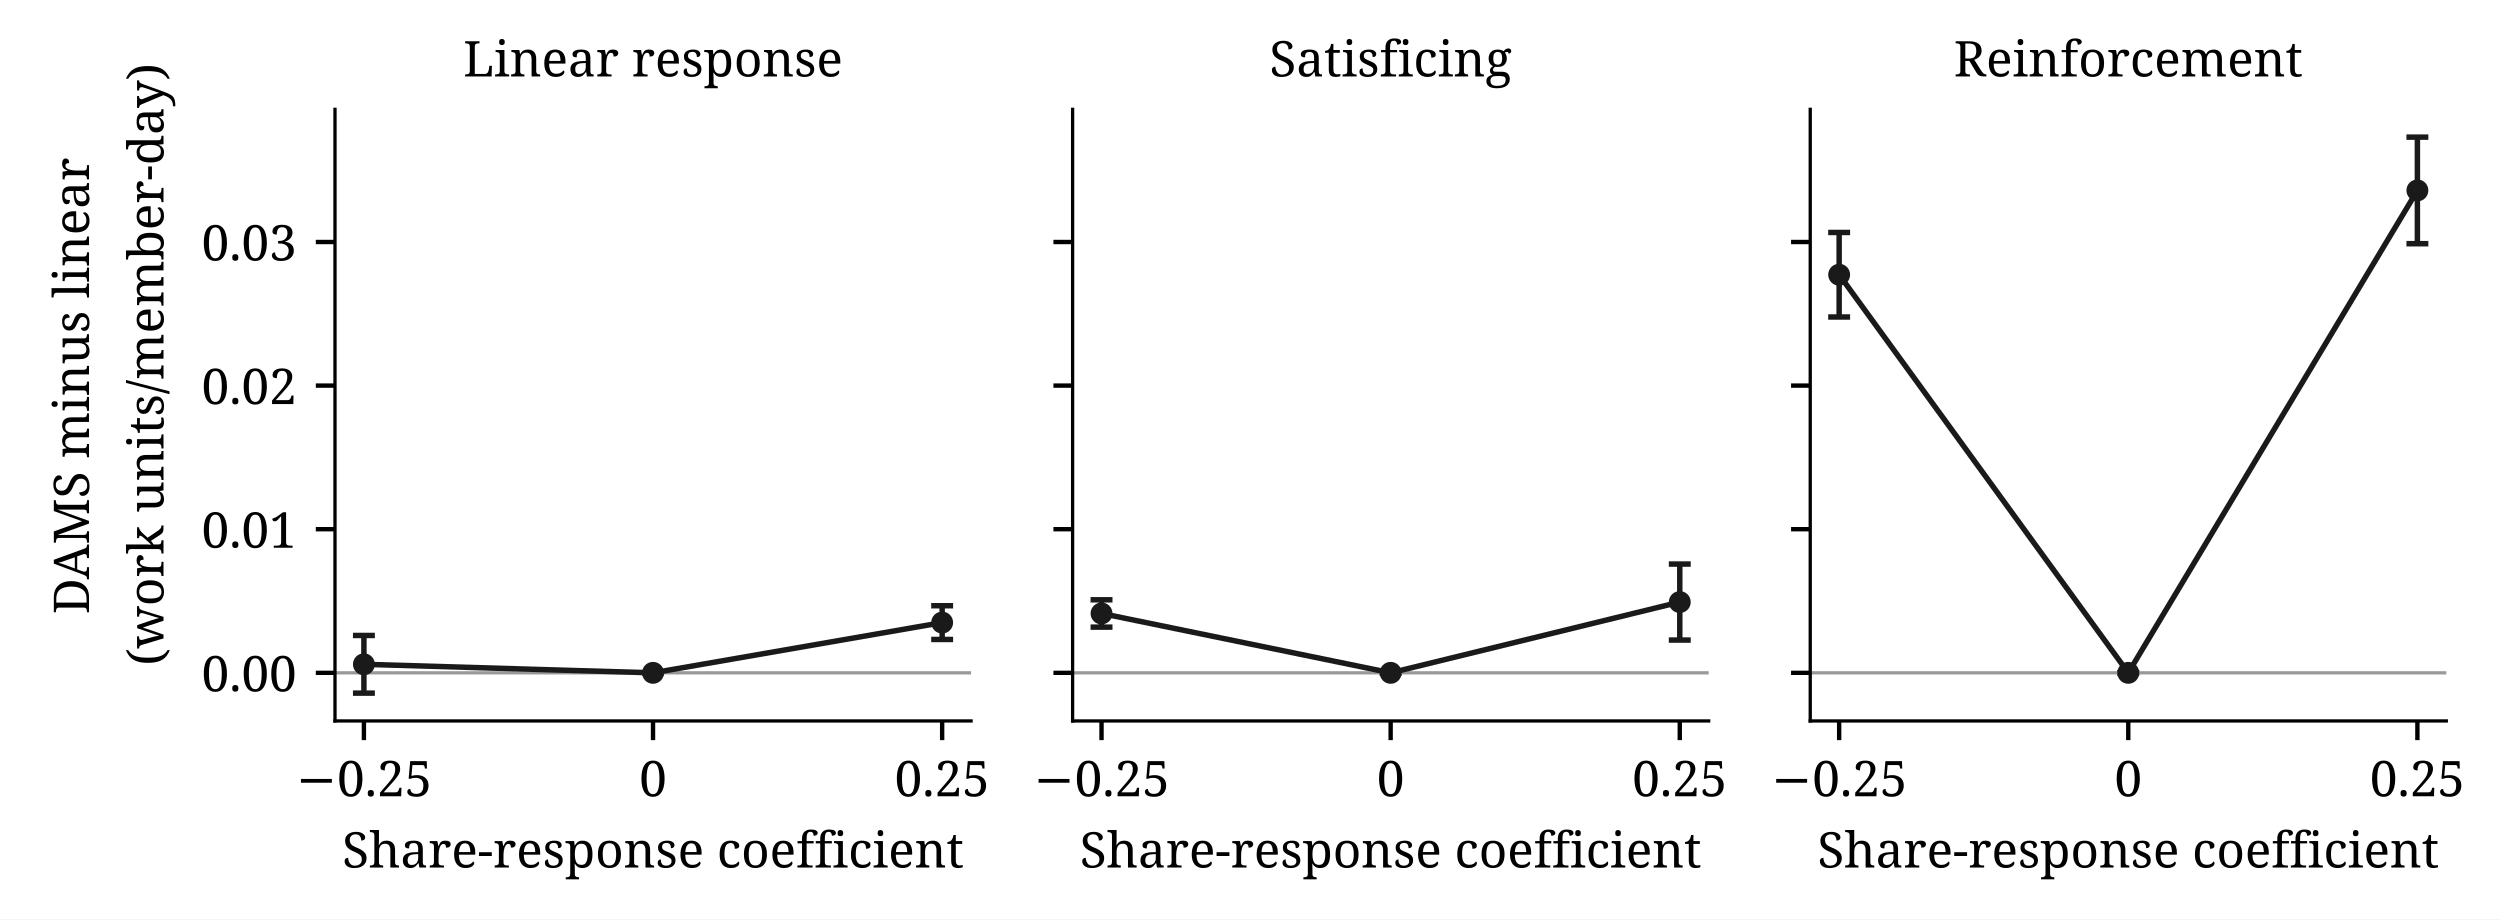
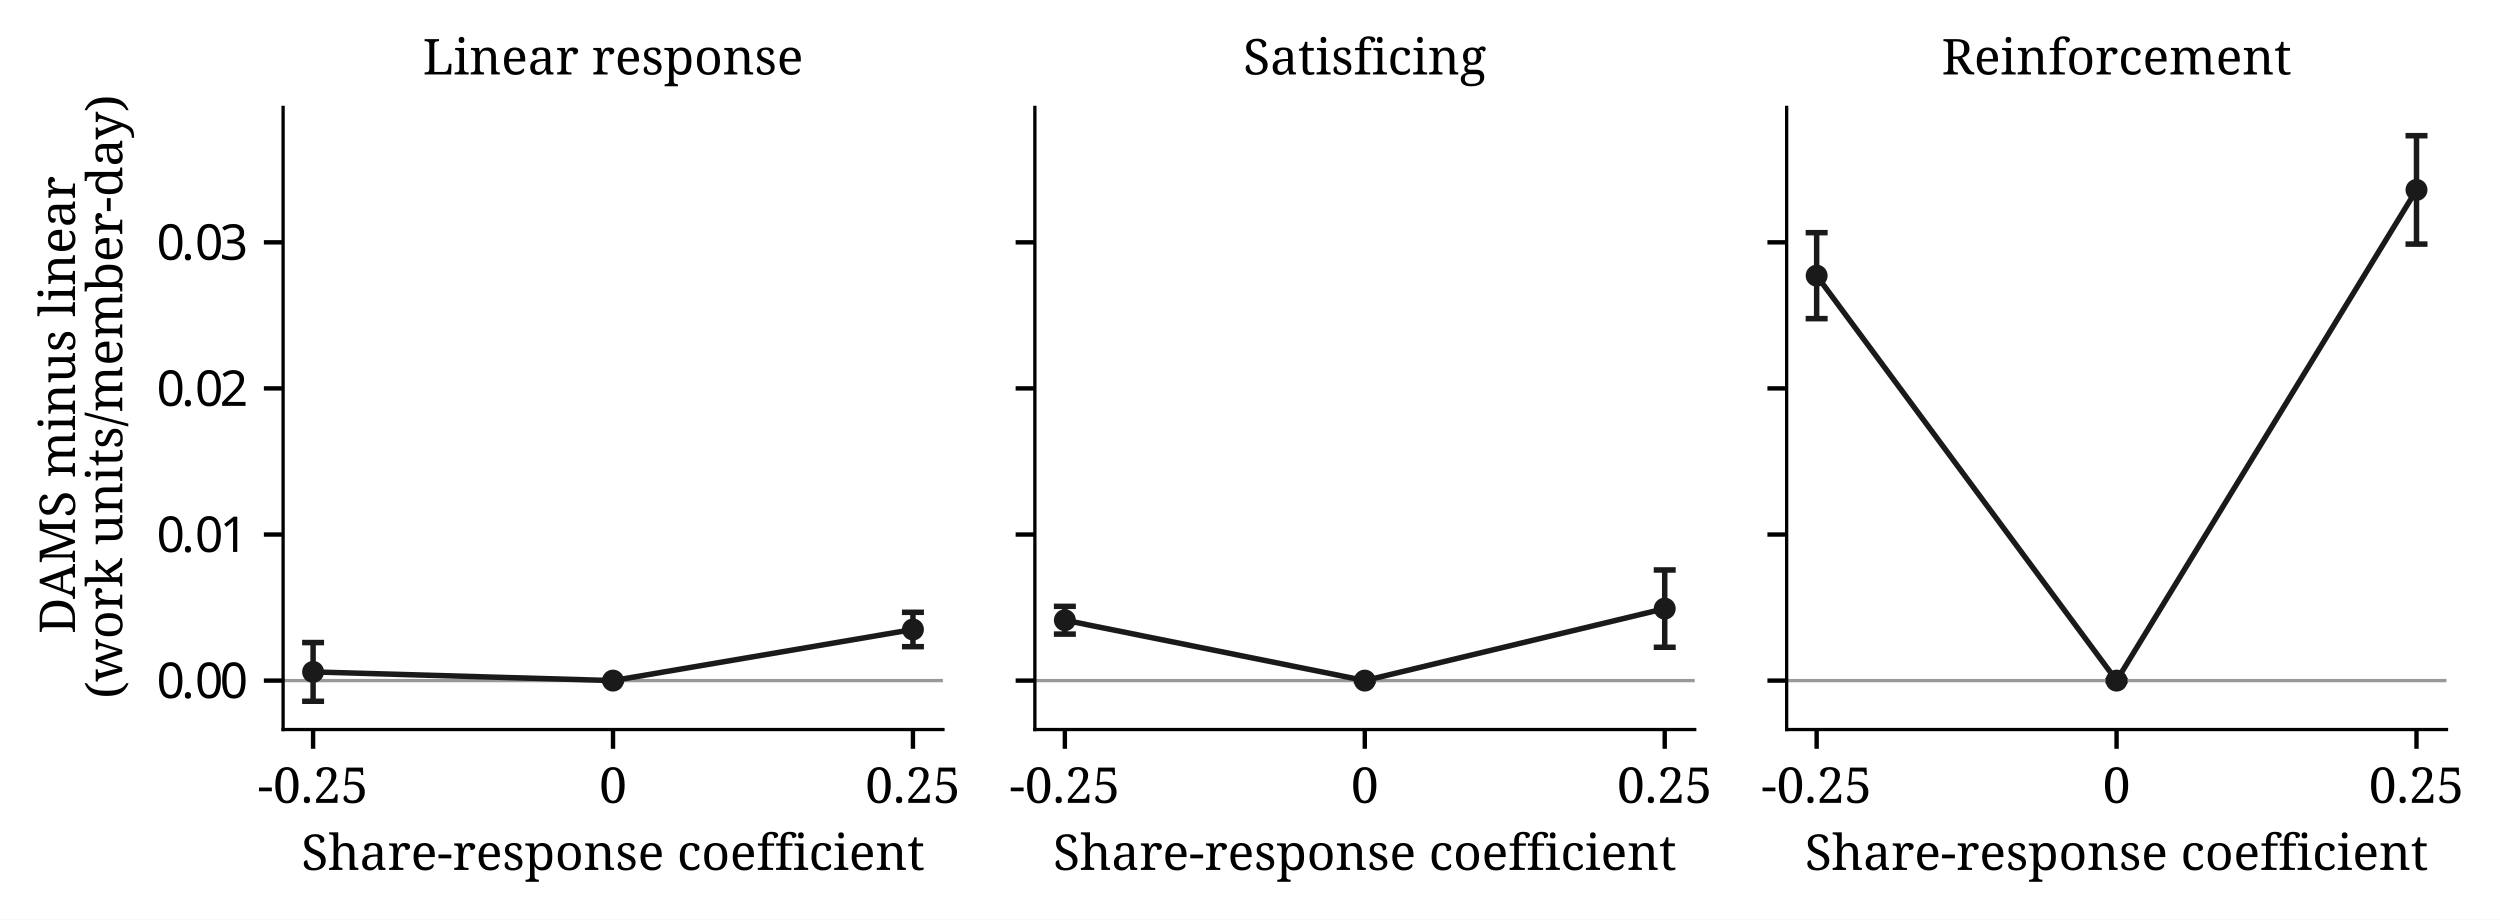
- <svg xmlns="http://www.w3.org/2000/svg" xmlns:xlink="http://www.w3.org/1999/xlink" width="456.203pt" height="167.76pt" viewBox="0 0 456.203 167.76" version="1.1">
+ <svg xmlns="http://www.w3.org/2000/svg" xmlns:xlink="http://www.w3.org/1999/xlink" width="454.934pt" height="167.359pt" viewBox="0 0 454.934 167.359" version="1.1">
  <defs>
    <style type="text/css">*{stroke-linejoin: round; stroke-linecap: butt}</style>
  </defs>
  <g id="figure_1">
    <g id="patch_1">
-       <path d="M 0 167.76  L 456.203 167.76  L 456.203 0  L 0 0  z " style="fill: #ffffff" />
+       <path d="M 0 167.359  L 454.934 167.359  L 454.934 0  L 0 0  z " style="fill: #ffffff" />
    </g>
    <g id="axes_1">
      <g id="patch_2">
-         <path d="M 61.13 131.56  L 177.201 131.56  L 177.201 19.95  L 61.13 19.95  z " style="fill: #ffffff" />
+         <path d="M 51.517 132.757  L 171.589 132.757  L 171.589 19.546  L 51.517 19.546  z " style="fill: #ffffff" />
      </g>
      <g id="matplotlib.axis_1">
        <g id="xtick_1">
          <g id="line2d_1">
            <defs>
              <path id="md8807f1e3d" d="M 0 0  L 0 3.5  " style="stroke: #000000; stroke-width: 0.8" />
            </defs>
            <g>
-               <use xlink:href="#md8807f1e3d" x="66.406" y="131.56" style="stroke: #000000; stroke-width: 0.8" />
+               <use xlink:href="#md8807f1e3d" x="56.974" y="132.757" style="stroke: #000000; stroke-width: 0.8" />
            </g>
          </g>
          <g id="text_1">
-             <text style="font-size: 9px; font-family: 'STIXGeneral', serif; text-anchor: middle" x="66.406" y="145.31" transform="rotate(-0 66.40593 145.31)">−0.25</text>
+             <text style="font-size: 9px; font-family: 'cmr10', serif; text-anchor: middle" x="56.974" y="146.103" transform="rotate(-0 56.97436 146.1031)">-0.25</text>
          </g>
        </g>
        <g id="xtick_2">
          <g id="line2d_2">
            <g>
-               <use xlink:href="#md8807f1e3d" x="119.165" y="131.56" style="stroke: #000000; stroke-width: 0.8" />
+               <use xlink:href="#md8807f1e3d" x="111.553" y="132.757" style="stroke: #000000; stroke-width: 0.8" />
            </g>
          </g>
          <g id="text_2">
-             <text style="font-size: 9px; font-family: 'STIXGeneral', serif; text-anchor: middle" x="119.165" y="145.31" transform="rotate(-0 119.1653 145.31)">0</text>
+             <text style="font-size: 9px; font-family: 'cmr10', serif; text-anchor: middle" x="111.553" y="146.103" transform="rotate(-0 111.5527 146.1031)">0</text>
          </g>
        </g>
        <g id="xtick_3">
          <g id="line2d_3">
            <g>
-               <use xlink:href="#md8807f1e3d" x="171.925" y="131.56" style="stroke: #000000; stroke-width: 0.8" />
+               <use xlink:href="#md8807f1e3d" x="166.131" y="132.757" style="stroke: #000000; stroke-width: 0.8" />
            </g>
          </g>
          <g id="text_3">
-             <text style="font-size: 9px; font-family: 'STIXGeneral', serif; text-anchor: middle" x="171.925" y="145.31" transform="rotate(-0 171.9246 145.31)">0.25</text>
+             <text style="font-size: 9px; font-family: 'cmr10', serif; text-anchor: middle" x="166.131" y="146.103" transform="rotate(-0 166.1311 146.1031)">0.25</text>
          </g>
        </g>
        <g id="text_4">
-           <text style="font-size: 9px; font-family: 'STIXGeneral', serif; text-anchor: middle" x="119.165" y="158.31" transform="rotate(-0 119.1653 158.31)">Share-response coefficient</text>
+           <text style="font-size: 9px; font-family: 'cmr10', serif; text-anchor: middle" x="111.553" y="158.304" transform="rotate(-0 111.5527 158.304)">Share-response coefficient</text>
        </g>
      </g>
      <g id="matplotlib.axis_2">
        <g id="ytick_1">
          <g id="line2d_4">
            <defs>
              <path id="ma8b4d1e9b7" d="M 0 0  L -3.5 0  " style="stroke: #000000; stroke-width: 0.8" />
            </defs>
            <g>
-               <use xlink:href="#ma8b4d1e9b7" x="61.13" y="122.78" style="stroke: #000000; stroke-width: 0.8" />
+               <use xlink:href="#ma8b4d1e9b7" x="51.517" y="123.851" style="stroke: #000000; stroke-width: 0.8" />
            </g>
          </g>
          <g id="text_5">
-             <text style="font-size: 9px; font-family: 'STIXGeneral', serif; text-anchor: end" x="54.13" y="126.155" transform="rotate(-0 54.13 126.1547)">0.00</text>
+             <g transform="translate(28.49652 127.0241)">
+               <text>
+                 <tspan x="0" y="-0" style="font-size: 9px; font-family: 'cmr10'">0</tspan>
+                 <tspan x="4.5" y="-0" style="font-size: 9px; font-family: 'cmr10'">.</tspan>
+                 <tspan x="6.992" y="-0" style="font-size: 9px; font-family: 'cmr10'">0</tspan>
+                 <tspan x="11.492" y="-0" style="font-size: 9px; font-family: 'cmr10'">0</tspan>
+               </text>
+             </g>
          </g>
        </g>
        <g id="ytick_2">
          <g id="line2d_5">
            <g>
-               <use xlink:href="#ma8b4d1e9b7" x="61.13" y="96.572" style="stroke: #000000; stroke-width: 0.8" />
+               <use xlink:href="#ma8b4d1e9b7" x="51.517" y="97.267" style="stroke: #000000; stroke-width: 0.8" />
            </g>
          </g>
          <g id="text_6">
-             <text style="font-size: 9px; font-family: 'STIXGeneral', serif; text-anchor: end" x="54.13" y="99.947" transform="rotate(-0 54.13 99.94674)">0.01</text>
+             <g transform="translate(28.49652 100.4401)">
+               <text>
+                 <tspan x="0" y="-0" style="font-size: 9px; font-family: 'cmr10'">0</tspan>
+                 <tspan x="4.5" y="-0" style="font-size: 9px; font-family: 'cmr10'">.</tspan>
+                 <tspan x="6.992" y="-0" style="font-size: 9px; font-family: 'cmr10'">0</tspan>
+                 <tspan x="11.492" y="-0" style="font-size: 9px; font-family: 'cmr10'">1</tspan>
+               </text>
+             </g>
          </g>
        </g>
        <g id="ytick_3">
          <g id="line2d_6">
            <g>
-               <use xlink:href="#ma8b4d1e9b7" x="61.13" y="70.364" style="stroke: #000000; stroke-width: 0.8" />
+               <use xlink:href="#ma8b4d1e9b7" x="51.517" y="70.683" style="stroke: #000000; stroke-width: 0.8" />
            </g>
          </g>
          <g id="text_7">
-             <text style="font-size: 9px; font-family: 'STIXGeneral', serif; text-anchor: end" x="54.13" y="73.739" transform="rotate(-0 54.13 73.73874)">0.02</text>
+             <g transform="translate(28.49652 73.85617)">
+               <text>
+                 <tspan x="0" y="-0" style="font-size: 9px; font-family: 'cmr10'">0</tspan>
+                 <tspan x="4.5" y="-0" style="font-size: 9px; font-family: 'cmr10'">.</tspan>
+                 <tspan x="6.992" y="-0" style="font-size: 9px; font-family: 'cmr10'">0</tspan>
+                 <tspan x="11.492" y="-0" style="font-size: 9px; font-family: 'cmr10'">2</tspan>
+               </text>
+             </g>
          </g>
        </g>
        <g id="ytick_4">
          <g id="line2d_7">
            <g>
-               <use xlink:href="#ma8b4d1e9b7" x="61.13" y="44.156" style="stroke: #000000; stroke-width: 0.8" />
+               <use xlink:href="#ma8b4d1e9b7" x="51.517" y="44.099" style="stroke: #000000; stroke-width: 0.8" />
            </g>
          </g>
          <g id="text_8">
-             <text style="font-size: 9px; font-family: 'STIXGeneral', serif; text-anchor: end" x="54.13" y="47.531" transform="rotate(-0 54.13 47.53075)">0.03</text>
+             <g transform="translate(28.49652 47.27223)">
+               <text>
+                 <tspan x="0" y="-0" style="font-size: 9px; font-family: 'cmr10'">0</tspan>
+                 <tspan x="4.5" y="-0" style="font-size: 9px; font-family: 'cmr10'">.</tspan>
+                 <tspan x="6.992" y="-0" style="font-size: 9px; font-family: 'cmr10'">0</tspan>
+                 <tspan x="11.492" y="-0" style="font-size: 9px; font-family: 'cmr10'">3</tspan>
+               </text>
+             </g>
          </g>
        </g>
        <g id="text_9">
-           <text style="font-size: 9px; font-family: 'STIXGeneral', serif" transform="translate(16.245 112.0749) rotate(-90)">DAMS minus linear</text>
-           <text style="font-size: 9px; font-family: 'STIXGeneral', serif" transform="translate(29.835 121.4701) rotate(-90)">(work units/member-day)</text>
+           <text style="font-size: 9px; font-family: 'cmr10', serif" transform="translate(13.64203 115.3399) rotate(-90)">DAMS minus linear</text>
+           <text style="font-size: 9px; font-family: 'cmr10', serif" transform="translate(22.24652 127.1538) rotate(-90)">(work units/member-day)</text>
        </g>
      </g>
      <g id="LineCollection_1">
-         <path d="M 66.406 126.487  L 66.406 115.958  " clip-path="url(#pbdeb17c1bd)" style="fill: none; stroke: #1a1a1a" />
-         <path d="M 119.165 122.78  L 119.165 122.78  " clip-path="url(#pbdeb17c1bd)" style="fill: none; stroke: #1a1a1a" />
-         <path d="M 171.925 116.691  L 171.925 110.53  " clip-path="url(#pbdeb17c1bd)" style="fill: none; stroke: #1a1a1a" />
+         <path d="M 56.974 127.611  L 56.974 116.931  " clip-path="url(#p1aada5bb4c)" style="fill: none; stroke: #1a1a1a" />
+         <path d="M 111.553 123.851  L 111.553 123.851  " clip-path="url(#p1aada5bb4c)" style="fill: none; stroke: #1a1a1a" />
+         <path d="M 166.131 117.675  L 166.131 111.425  " clip-path="url(#p1aada5bb4c)" style="fill: none; stroke: #1a1a1a" />
      </g>
      <g id="line2d_8">
        <defs>
          <path id="m0e90d790a6" d="M 2 0  L -2 -0  " style="stroke: #1a1a1a" />
        </defs>
-         <g clip-path="url(#pbdeb17c1bd)">
-           <use xlink:href="#m0e90d790a6" x="66.406" y="126.487" style="fill: #1a1a1a; stroke: #1a1a1a" />
-           <use xlink:href="#m0e90d790a6" x="119.165" y="122.78" style="fill: #1a1a1a; stroke: #1a1a1a" />
-           <use xlink:href="#m0e90d790a6" x="171.925" y="116.691" style="fill: #1a1a1a; stroke: #1a1a1a" />
+         <g clip-path="url(#p1aada5bb4c)">
+           <use xlink:href="#m0e90d790a6" x="56.974" y="127.611" style="fill: #1a1a1a; stroke: #1a1a1a" />
+           <use xlink:href="#m0e90d790a6" x="111.553" y="123.851" style="fill: #1a1a1a; stroke: #1a1a1a" />
+           <use xlink:href="#m0e90d790a6" x="166.131" y="117.675" style="fill: #1a1a1a; stroke: #1a1a1a" />
        </g>
      </g>
      <g id="line2d_9">
-         <g clip-path="url(#pbdeb17c1bd)">
-           <use xlink:href="#m0e90d790a6" x="66.406" y="115.958" style="fill: #1a1a1a; stroke: #1a1a1a" />
-           <use xlink:href="#m0e90d790a6" x="119.165" y="122.78" style="fill: #1a1a1a; stroke: #1a1a1a" />
-           <use xlink:href="#m0e90d790a6" x="171.925" y="110.53" style="fill: #1a1a1a; stroke: #1a1a1a" />
+         <g clip-path="url(#p1aada5bb4c)">
+           <use xlink:href="#m0e90d790a6" x="56.974" y="116.931" style="fill: #1a1a1a; stroke: #1a1a1a" />
+           <use xlink:href="#m0e90d790a6" x="111.553" y="123.851" style="fill: #1a1a1a; stroke: #1a1a1a" />
+           <use xlink:href="#m0e90d790a6" x="166.131" y="111.425" style="fill: #1a1a1a; stroke: #1a1a1a" />
        </g>
      </g>
      <g id="line2d_10">
-         <path d="M 61.13 122.78  L 177.201 122.78  " clip-path="url(#pbdeb17c1bd)" style="fill: none; stroke: #999999; stroke-width: 0.6; stroke-linecap: square" />
+         <path d="M 51.517 123.851  L 171.589 123.851  " clip-path="url(#p1aada5bb4c)" style="fill: none; stroke: #999999; stroke-width: 0.6; stroke-linecap: square" />
      </g>
      <g id="line2d_11">
-         <path d="M 66.406 121.222  L 119.165 122.78  L 171.925 113.61  " clip-path="url(#pbdeb17c1bd)" style="fill: none; stroke: #1a1a1a; stroke-linecap: square" />
+         <path d="M 56.974 122.271  L 111.553 123.851  L 166.131 114.55  " clip-path="url(#p1aada5bb4c)" style="fill: none; stroke: #1a1a1a; stroke-linecap: square" />
        <defs>
          <path id="m8f3ee06abc" d="M 0 1.5  C 0.398 1.5 0.779 1.342 1.061 1.061  C 1.342 0.779 1.5 0.398 1.5 0  C 1.5 -0.398 1.342 -0.779 1.061 -1.061  C 0.779 -1.342 0.398 -1.5 0 -1.5  C -0.398 -1.5 -0.779 -1.342 -1.061 -1.061  C -1.342 -0.779 -1.5 -0.398 -1.5 0  C -1.5 0.398 -1.342 0.779 -1.061 1.061  C -0.779 1.342 -0.398 1.5 0 1.5  z " style="stroke: #1a1a1a" />
        </defs>
-         <g clip-path="url(#pbdeb17c1bd)">
-           <use xlink:href="#m8f3ee06abc" x="66.406" y="121.222" style="fill: #1a1a1a; stroke: #1a1a1a" />
-           <use xlink:href="#m8f3ee06abc" x="119.165" y="122.78" style="fill: #1a1a1a; stroke: #1a1a1a" />
-           <use xlink:href="#m8f3ee06abc" x="171.925" y="113.61" style="fill: #1a1a1a; stroke: #1a1a1a" />
+         <g clip-path="url(#p1aada5bb4c)">
+           <use xlink:href="#m8f3ee06abc" x="56.974" y="122.271" style="fill: #1a1a1a; stroke: #1a1a1a" />
+           <use xlink:href="#m8f3ee06abc" x="111.553" y="123.851" style="fill: #1a1a1a; stroke: #1a1a1a" />
+           <use xlink:href="#m8f3ee06abc" x="166.131" y="114.55" style="fill: #1a1a1a; stroke: #1a1a1a" />
        </g>
      </g>
      <g id="patch_3">
-         <path d="M 61.13 131.56  L 61.13 19.95  " style="fill: none; stroke: #000000; stroke-width: 0.6; stroke-linejoin: miter; stroke-linecap: square" />
+         <path d="M 51.517 132.757  L 51.517 19.546  " style="fill: none; stroke: #000000; stroke-width: 0.6; stroke-linejoin: miter; stroke-linecap: square" />
      </g>
      <g id="patch_4">
-         <path d="M 61.13 131.56  L 177.201 131.56  " style="fill: none; stroke: #000000; stroke-width: 0.6; stroke-linejoin: miter; stroke-linecap: square" />
+         <path d="M 51.517 132.757  L 171.589 132.757  " style="fill: none; stroke: #000000; stroke-width: 0.6; stroke-linejoin: miter; stroke-linecap: square" />
      </g>
      <g id="text_10">
-         <text style="font-size: 9px; font-family: 'STIXGeneral', serif; text-anchor: middle" x="119.165" y="13.95" transform="rotate(-0 119.1653 13.95)">Linear response</text>
+         <text style="font-size: 9px; font-family: 'cmr10', serif; text-anchor: middle" x="111.553" y="13.546" transform="rotate(-0 111.5527 13.54641)">Linear response</text>
      </g>
    </g>
    <g id="axes_2">
      <g id="patch_5">
-         <path d="M 195.732 131.56  L 311.802 131.56  L 311.802 19.95  L 195.732 19.95  z " style="fill: #ffffff" />
+         <path d="M 188.32 132.757  L 308.393 132.757  L 308.393 19.546  L 188.32 19.546  z " style="fill: #ffffff" />
      </g>
      <g id="matplotlib.axis_3">
        <g id="xtick_4">
          <g id="line2d_12">
            <g>
-               <use xlink:href="#md8807f1e3d" x="201.008" y="131.56" style="stroke: #000000; stroke-width: 0.8" />
+               <use xlink:href="#md8807f1e3d" x="193.778" y="132.757" style="stroke: #000000; stroke-width: 0.8" />
            </g>
          </g>
          <g id="text_11">
-             <text style="font-size: 9px; font-family: 'STIXGeneral', serif; text-anchor: middle" x="201.008" y="145.31" transform="rotate(-0 201.0078 145.31)">−0.25</text>
+             <text style="font-size: 9px; font-family: 'cmr10', serif; text-anchor: middle" x="193.778" y="146.103" transform="rotate(-0 193.7781 146.1031)">-0.25</text>
          </g>
        </g>
        <g id="xtick_5">
          <g id="line2d_13">
            <g>
-               <use xlink:href="#md8807f1e3d" x="253.767" y="131.56" style="stroke: #000000; stroke-width: 0.8" />
+               <use xlink:href="#md8807f1e3d" x="248.356" y="132.757" style="stroke: #000000; stroke-width: 0.8" />
            </g>
          </g>
          <g id="text_12">
-             <text style="font-size: 9px; font-family: 'STIXGeneral', serif; text-anchor: middle" x="253.767" y="145.31" transform="rotate(-0 253.7672 145.31)">0</text>
+             <text style="font-size: 9px; font-family: 'cmr10', serif; text-anchor: middle" x="248.356" y="146.103" transform="rotate(-0 248.3564 146.1031)">0</text>
          </g>
        </g>
        <g id="xtick_6">
          <g id="line2d_14">
            <g>
-               <use xlink:href="#md8807f1e3d" x="306.527" y="131.56" style="stroke: #000000; stroke-width: 0.8" />
+               <use xlink:href="#md8807f1e3d" x="302.935" y="132.757" style="stroke: #000000; stroke-width: 0.8" />
            </g>
          </g>
          <g id="text_13">
-             <text style="font-size: 9px; font-family: 'STIXGeneral', serif; text-anchor: middle" x="306.527" y="145.31" transform="rotate(-0 306.5265 145.31)">0.25</text>
+             <text style="font-size: 9px; font-family: 'cmr10', serif; text-anchor: middle" x="302.935" y="146.103" transform="rotate(-0 302.9348 146.1031)">0.25</text>
          </g>
        </g>
        <g id="text_14">
-           <text style="font-size: 9px; font-family: 'STIXGeneral', serif; text-anchor: middle" x="253.767" y="158.31" transform="rotate(-0 253.7672 158.31)">Share-response coefficient</text>
+           <text style="font-size: 9px; font-family: 'cmr10', serif; text-anchor: middle" x="248.356" y="158.304" transform="rotate(-0 248.3564 158.304)">Share-response coefficient</text>
        </g>
      </g>
      <g id="matplotlib.axis_4">
        <g id="ytick_5">
          <g id="line2d_15">
            <g>
-               <use xlink:href="#ma8b4d1e9b7" x="195.732" y="122.78" style="stroke: #000000; stroke-width: 0.8" />
+               <use xlink:href="#ma8b4d1e9b7" x="188.32" y="123.851" style="stroke: #000000; stroke-width: 0.8" />
            </g>
          </g>
        </g>
        <g id="ytick_6">
          <g id="line2d_16">
            <g>
-               <use xlink:href="#ma8b4d1e9b7" x="195.732" y="96.572" style="stroke: #000000; stroke-width: 0.8" />
+               <use xlink:href="#ma8b4d1e9b7" x="188.32" y="97.267" style="stroke: #000000; stroke-width: 0.8" />
            </g>
          </g>
        </g>
        <g id="ytick_7">
          <g id="line2d_17">
            <g>
-               <use xlink:href="#ma8b4d1e9b7" x="195.732" y="70.364" style="stroke: #000000; stroke-width: 0.8" />
+               <use xlink:href="#ma8b4d1e9b7" x="188.32" y="70.683" style="stroke: #000000; stroke-width: 0.8" />
            </g>
          </g>
        </g>
        <g id="ytick_8">
          <g id="line2d_18">
            <g>
-               <use xlink:href="#ma8b4d1e9b7" x="195.732" y="44.156" style="stroke: #000000; stroke-width: 0.8" />
+               <use xlink:href="#ma8b4d1e9b7" x="188.32" y="44.099" style="stroke: #000000; stroke-width: 0.8" />
            </g>
          </g>
        </g>
      </g>
      <g id="LineCollection_2">
-         <path d="M 201.008 114.438  L 201.008 109.453  " clip-path="url(#p531c632e11)" style="fill: none; stroke: #1a1a1a" />
-         <path d="M 253.767 122.78  L 253.767 122.78  " clip-path="url(#p531c632e11)" style="fill: none; stroke: #1a1a1a" />
-         <path d="M 306.527 116.8  L 306.527 102.932  " clip-path="url(#p531c632e11)" style="fill: none; stroke: #1a1a1a" />
+         <path d="M 193.778 115.39  L 193.778 110.334  " clip-path="url(#p5dd582b68d)" style="fill: none; stroke: #1a1a1a" />
+         <path d="M 248.356 123.851  L 248.356 123.851  " clip-path="url(#p5dd582b68d)" style="fill: none; stroke: #1a1a1a" />
+         <path d="M 302.935 117.785  L 302.935 103.719  " clip-path="url(#p5dd582b68d)" style="fill: none; stroke: #1a1a1a" />
      </g>
      <g id="line2d_19">
-         <g clip-path="url(#p531c632e11)">
-           <use xlink:href="#m0e90d790a6" x="201.008" y="114.438" style="fill: #1a1a1a; stroke: #1a1a1a" />
-           <use xlink:href="#m0e90d790a6" x="253.767" y="122.78" style="fill: #1a1a1a; stroke: #1a1a1a" />
-           <use xlink:href="#m0e90d790a6" x="306.527" y="116.8" style="fill: #1a1a1a; stroke: #1a1a1a" />
+         <g clip-path="url(#p5dd582b68d)">
+           <use xlink:href="#m0e90d790a6" x="193.778" y="115.39" style="fill: #1a1a1a; stroke: #1a1a1a" />
+           <use xlink:href="#m0e90d790a6" x="248.356" y="123.851" style="fill: #1a1a1a; stroke: #1a1a1a" />
+           <use xlink:href="#m0e90d790a6" x="302.935" y="117.785" style="fill: #1a1a1a; stroke: #1a1a1a" />
        </g>
      </g>
      <g id="line2d_20">
-         <g clip-path="url(#p531c632e11)">
-           <use xlink:href="#m0e90d790a6" x="201.008" y="109.453" style="fill: #1a1a1a; stroke: #1a1a1a" />
-           <use xlink:href="#m0e90d790a6" x="253.767" y="122.78" style="fill: #1a1a1a; stroke: #1a1a1a" />
-           <use xlink:href="#m0e90d790a6" x="306.527" y="102.932" style="fill: #1a1a1a; stroke: #1a1a1a" />
+         <g clip-path="url(#p5dd582b68d)">
+           <use xlink:href="#m0e90d790a6" x="193.778" y="110.334" style="fill: #1a1a1a; stroke: #1a1a1a" />
+           <use xlink:href="#m0e90d790a6" x="248.356" y="123.851" style="fill: #1a1a1a; stroke: #1a1a1a" />
+           <use xlink:href="#m0e90d790a6" x="302.935" y="103.719" style="fill: #1a1a1a; stroke: #1a1a1a" />
        </g>
      </g>
      <g id="line2d_21">
-         <path d="M 195.732 122.78  L 311.802 122.78  " clip-path="url(#p531c632e11)" style="fill: none; stroke: #999999; stroke-width: 0.6; stroke-linecap: square" />
+         <path d="M 188.32 123.851  L 308.393 123.851  " clip-path="url(#p5dd582b68d)" style="fill: none; stroke: #999999; stroke-width: 0.6; stroke-linecap: square" />
      </g>
      <g id="line2d_22">
-         <path d="M 201.008 111.946  L 253.767 122.78  L 306.527 109.866  " clip-path="url(#p531c632e11)" style="fill: none; stroke: #1a1a1a; stroke-linecap: square" />
-         <g clip-path="url(#p531c632e11)">
-           <use xlink:href="#m8f3ee06abc" x="201.008" y="111.946" style="fill: #1a1a1a; stroke: #1a1a1a" />
-           <use xlink:href="#m8f3ee06abc" x="253.767" y="122.78" style="fill: #1a1a1a; stroke: #1a1a1a" />
-           <use xlink:href="#m8f3ee06abc" x="306.527" y="109.866" style="fill: #1a1a1a; stroke: #1a1a1a" />
+         <path d="M 193.778 112.862  L 248.356 123.851  L 302.935 110.752  " clip-path="url(#p5dd582b68d)" style="fill: none; stroke: #1a1a1a; stroke-linecap: square" />
+         <g clip-path="url(#p5dd582b68d)">
+           <use xlink:href="#m8f3ee06abc" x="193.778" y="112.862" style="fill: #1a1a1a; stroke: #1a1a1a" />
+           <use xlink:href="#m8f3ee06abc" x="248.356" y="123.851" style="fill: #1a1a1a; stroke: #1a1a1a" />
+           <use xlink:href="#m8f3ee06abc" x="302.935" y="110.752" style="fill: #1a1a1a; stroke: #1a1a1a" />
        </g>
      </g>
      <g id="patch_6">
-         <path d="M 195.732 131.56  L 195.732 19.95  " style="fill: none; stroke: #000000; stroke-width: 0.6; stroke-linejoin: miter; stroke-linecap: square" />
+         <path d="M 188.32 132.757  L 188.32 19.546  " style="fill: none; stroke: #000000; stroke-width: 0.6; stroke-linejoin: miter; stroke-linecap: square" />
      </g>
      <g id="patch_7">
-         <path d="M 195.732 131.56  L 311.802 131.56  " style="fill: none; stroke: #000000; stroke-width: 0.6; stroke-linejoin: miter; stroke-linecap: square" />
+         <path d="M 188.32 132.757  L 308.393 132.757  " style="fill: none; stroke: #000000; stroke-width: 0.6; stroke-linejoin: miter; stroke-linecap: square" />
      </g>
      <g id="text_15">
-         <text style="font-size: 9px; font-family: 'STIXGeneral', serif; text-anchor: middle" x="253.767" y="13.95" transform="rotate(-0 253.7672 13.95)">Satisficing</text>
+         <text style="font-size: 9px; font-family: 'cmr10', serif; text-anchor: middle" x="248.356" y="13.546" transform="rotate(-0 248.3564 13.54641)">Satisficing</text>
      </g>
    </g>
    <g id="axes_3">
      <g id="patch_8">
-         <path d="M 330.334 131.56  L 446.404 131.56  L 446.404 19.95  L 330.334 19.95  z " style="fill: #ffffff" />
+         <path d="M 325.124 132.757  L 445.196 132.757  L 445.196 19.546  L 325.124 19.546  z " style="fill: #ffffff" />
      </g>
      <g id="matplotlib.axis_5">
        <g id="xtick_7">
          <g id="line2d_23">
            <g>
-               <use xlink:href="#md8807f1e3d" x="335.61" y="131.56" style="stroke: #000000; stroke-width: 0.8" />
+               <use xlink:href="#md8807f1e3d" x="330.582" y="132.757" style="stroke: #000000; stroke-width: 0.8" />
            </g>
          </g>
          <g id="text_16">
-             <text style="font-size: 9px; font-family: 'STIXGeneral', serif; text-anchor: middle" x="335.61" y="145.31" transform="rotate(-0 335.6097 145.31)">−0.25</text>
+             <text style="font-size: 9px; font-family: 'cmr10', serif; text-anchor: middle" x="330.582" y="146.103" transform="rotate(-0 330.5818 146.1031)">-0.25</text>
          </g>
        </g>
        <g id="xtick_8">
          <g id="line2d_24">
            <g>
-               <use xlink:href="#md8807f1e3d" x="388.369" y="131.56" style="stroke: #000000; stroke-width: 0.8" />
+               <use xlink:href="#md8807f1e3d" x="385.16" y="132.757" style="stroke: #000000; stroke-width: 0.8" />
            </g>
          </g>
          <g id="text_17">
-             <text style="font-size: 9px; font-family: 'STIXGeneral', serif; text-anchor: middle" x="388.369" y="145.31" transform="rotate(-0 388.3691 145.31)">0</text>
+             <text style="font-size: 9px; font-family: 'cmr10', serif; text-anchor: middle" x="385.16" y="146.103" transform="rotate(-0 385.1602 146.1031)">0</text>
          </g>
        </g>
        <g id="xtick_9">
          <g id="line2d_25">
            <g>
-               <use xlink:href="#md8807f1e3d" x="441.128" y="131.56" style="stroke: #000000; stroke-width: 0.8" />
+               <use xlink:href="#md8807f1e3d" x="439.739" y="132.757" style="stroke: #000000; stroke-width: 0.8" />
            </g>
          </g>
          <g id="text_18">
-             <text style="font-size: 9px; font-family: 'STIXGeneral', serif; text-anchor: middle" x="441.128" y="145.31" transform="rotate(-0 441.1284 145.31)">0.25</text>
+             <text style="font-size: 9px; font-family: 'cmr10', serif; text-anchor: middle" x="439.739" y="146.103" transform="rotate(-0 439.7385 146.1031)">0.25</text>
          </g>
        </g>
        <g id="text_19">
-           <text style="font-size: 9px; font-family: 'STIXGeneral', serif; text-anchor: middle" x="388.369" y="158.31" transform="rotate(-0 388.3691 158.31)">Share-response coefficient</text>
+           <text style="font-size: 9px; font-family: 'cmr10', serif; text-anchor: middle" x="385.16" y="158.304" transform="rotate(-0 385.1602 158.304)">Share-response coefficient</text>
        </g>
      </g>
      <g id="matplotlib.axis_6">
        <g id="ytick_9">
          <g id="line2d_26">
            <g>
-               <use xlink:href="#ma8b4d1e9b7" x="330.334" y="122.78" style="stroke: #000000; stroke-width: 0.8" />
+               <use xlink:href="#ma8b4d1e9b7" x="325.124" y="123.851" style="stroke: #000000; stroke-width: 0.8" />
            </g>
          </g>
        </g>
        <g id="ytick_10">
          <g id="line2d_27">
            <g>
-               <use xlink:href="#ma8b4d1e9b7" x="330.334" y="96.572" style="stroke: #000000; stroke-width: 0.8" />
+               <use xlink:href="#ma8b4d1e9b7" x="325.124" y="97.267" style="stroke: #000000; stroke-width: 0.8" />
            </g>
          </g>
        </g>
        <g id="ytick_11">
          <g id="line2d_28">
            <g>
-               <use xlink:href="#ma8b4d1e9b7" x="330.334" y="70.364" style="stroke: #000000; stroke-width: 0.8" />
+               <use xlink:href="#ma8b4d1e9b7" x="325.124" y="70.683" style="stroke: #000000; stroke-width: 0.8" />
            </g>
          </g>
        </g>
        <g id="ytick_12">
          <g id="line2d_29">
            <g>
-               <use xlink:href="#ma8b4d1e9b7" x="330.334" y="44.156" style="stroke: #000000; stroke-width: 0.8" />
+               <use xlink:href="#ma8b4d1e9b7" x="325.124" y="44.099" style="stroke: #000000; stroke-width: 0.8" />
            </g>
          </g>
        </g>
      </g>
      <g id="LineCollection_3">
-         <path d="M 335.61 57.845  L 335.61 42.422  " clip-path="url(#pe3352eec5f)" style="fill: none; stroke: #1a1a1a" />
-         <path d="M 388.369 122.78  L 388.369 122.78  " clip-path="url(#pe3352eec5f)" style="fill: none; stroke: #1a1a1a" />
-         <path d="M 441.128 44.47  L 441.128 25.023  " clip-path="url(#pe3352eec5f)" style="fill: none; stroke: #1a1a1a" />
+         <path d="M 330.582 57.985  L 330.582 42.341  " clip-path="url(#pc8a3c742b9)" style="fill: none; stroke: #1a1a1a" />
+         <path d="M 385.16 123.851  L 385.16 123.851  " clip-path="url(#pc8a3c742b9)" style="fill: none; stroke: #1a1a1a" />
+         <path d="M 439.739 44.419  L 439.739 24.692  " clip-path="url(#pc8a3c742b9)" style="fill: none; stroke: #1a1a1a" />
      </g>
      <g id="line2d_30">
-         <g clip-path="url(#pe3352eec5f)">
-           <use xlink:href="#m0e90d790a6" x="335.61" y="57.845" style="fill: #1a1a1a; stroke: #1a1a1a" />
-           <use xlink:href="#m0e90d790a6" x="388.369" y="122.78" style="fill: #1a1a1a; stroke: #1a1a1a" />
-           <use xlink:href="#m0e90d790a6" x="441.128" y="44.47" style="fill: #1a1a1a; stroke: #1a1a1a" />
+         <g clip-path="url(#pc8a3c742b9)">
+           <use xlink:href="#m0e90d790a6" x="330.582" y="57.985" style="fill: #1a1a1a; stroke: #1a1a1a" />
+           <use xlink:href="#m0e90d790a6" x="385.16" y="123.851" style="fill: #1a1a1a; stroke: #1a1a1a" />
+           <use xlink:href="#m0e90d790a6" x="439.739" y="44.419" style="fill: #1a1a1a; stroke: #1a1a1a" />
        </g>
      </g>
      <g id="line2d_31">
-         <g clip-path="url(#pe3352eec5f)">
-           <use xlink:href="#m0e90d790a6" x="335.61" y="42.422" style="fill: #1a1a1a; stroke: #1a1a1a" />
-           <use xlink:href="#m0e90d790a6" x="388.369" y="122.78" style="fill: #1a1a1a; stroke: #1a1a1a" />
-           <use xlink:href="#m0e90d790a6" x="441.128" y="25.023" style="fill: #1a1a1a; stroke: #1a1a1a" />
+         <g clip-path="url(#pc8a3c742b9)">
+           <use xlink:href="#m0e90d790a6" x="330.582" y="42.341" style="fill: #1a1a1a; stroke: #1a1a1a" />
+           <use xlink:href="#m0e90d790a6" x="385.16" y="123.851" style="fill: #1a1a1a; stroke: #1a1a1a" />
+           <use xlink:href="#m0e90d790a6" x="439.739" y="24.692" style="fill: #1a1a1a; stroke: #1a1a1a" />
        </g>
      </g>
      <g id="line2d_32">
-         <path d="M 330.334 122.78  L 446.404 122.78  " clip-path="url(#pe3352eec5f)" style="fill: none; stroke: #999999; stroke-width: 0.6; stroke-linecap: square" />
+         <path d="M 325.124 123.851  L 445.196 123.851  " clip-path="url(#pc8a3c742b9)" style="fill: none; stroke: #999999; stroke-width: 0.6; stroke-linecap: square" />
      </g>
      <g id="line2d_33">
-         <path d="M 335.61 50.133  L 388.369 122.78  L 441.128 34.747  " clip-path="url(#pe3352eec5f)" style="fill: none; stroke: #1a1a1a; stroke-linecap: square" />
-         <g clip-path="url(#pe3352eec5f)">
-           <use xlink:href="#m8f3ee06abc" x="335.61" y="50.133" style="fill: #1a1a1a; stroke: #1a1a1a" />
-           <use xlink:href="#m8f3ee06abc" x="388.369" y="122.78" style="fill: #1a1a1a; stroke: #1a1a1a" />
-           <use xlink:href="#m8f3ee06abc" x="441.128" y="34.747" style="fill: #1a1a1a; stroke: #1a1a1a" />
+         <path d="M 330.582 50.163  L 385.16 123.851  L 439.739 34.555  " clip-path="url(#pc8a3c742b9)" style="fill: none; stroke: #1a1a1a; stroke-linecap: square" />
+         <g clip-path="url(#pc8a3c742b9)">
+           <use xlink:href="#m8f3ee06abc" x="330.582" y="50.163" style="fill: #1a1a1a; stroke: #1a1a1a" />
+           <use xlink:href="#m8f3ee06abc" x="385.16" y="123.851" style="fill: #1a1a1a; stroke: #1a1a1a" />
+           <use xlink:href="#m8f3ee06abc" x="439.739" y="34.555" style="fill: #1a1a1a; stroke: #1a1a1a" />
        </g>
      </g>
      <g id="patch_9">
-         <path d="M 330.334 131.56  L 330.334 19.95  " style="fill: none; stroke: #000000; stroke-width: 0.6; stroke-linejoin: miter; stroke-linecap: square" />
+         <path d="M 325.124 132.757  L 325.124 19.546  " style="fill: none; stroke: #000000; stroke-width: 0.6; stroke-linejoin: miter; stroke-linecap: square" />
      </g>
      <g id="patch_10">
-         <path d="M 330.334 131.56  L 446.404 131.56  " style="fill: none; stroke: #000000; stroke-width: 0.6; stroke-linejoin: miter; stroke-linecap: square" />
+         <path d="M 325.124 132.757  L 445.196 132.757  " style="fill: none; stroke: #000000; stroke-width: 0.6; stroke-linejoin: miter; stroke-linecap: square" />
      </g>
      <g id="text_20">
-         <text style="font-size: 9px; font-family: 'STIXGeneral', serif; text-anchor: middle" x="388.369" y="13.95" transform="rotate(-0 388.3691 13.95)">Reinforcement</text>
+         <text style="font-size: 9px; font-family: 'cmr10', serif; text-anchor: middle" x="385.16" y="13.546" transform="rotate(-0 385.1602 13.54641)">Reinforcement</text>
      </g>
    </g>
  </g>
  <defs>
-     <clipPath id="pbdeb17c1bd">
-       <rect x="61.13" y="19.95" width="116.071" height="111.61" />
+     <clipPath id="p1aada5bb4c">
+       <rect x="51.517" y="19.546" width="120.072" height="113.211" />
    </clipPath>
-     <clipPath id="p531c632e11">
-       <rect x="195.732" y="19.95" width="116.071" height="111.61" />
+     <clipPath id="p5dd582b68d">
+       <rect x="188.32" y="19.546" width="120.072" height="113.211" />
    </clipPath>
-     <clipPath id="pe3352eec5f">
-       <rect x="330.334" y="19.95" width="116.071" height="111.61" />
+     <clipPath id="pc8a3c742b9">
+       <rect x="325.124" y="19.546" width="120.072" height="113.211" />
    </clipPath>
  </defs>
</svg>
